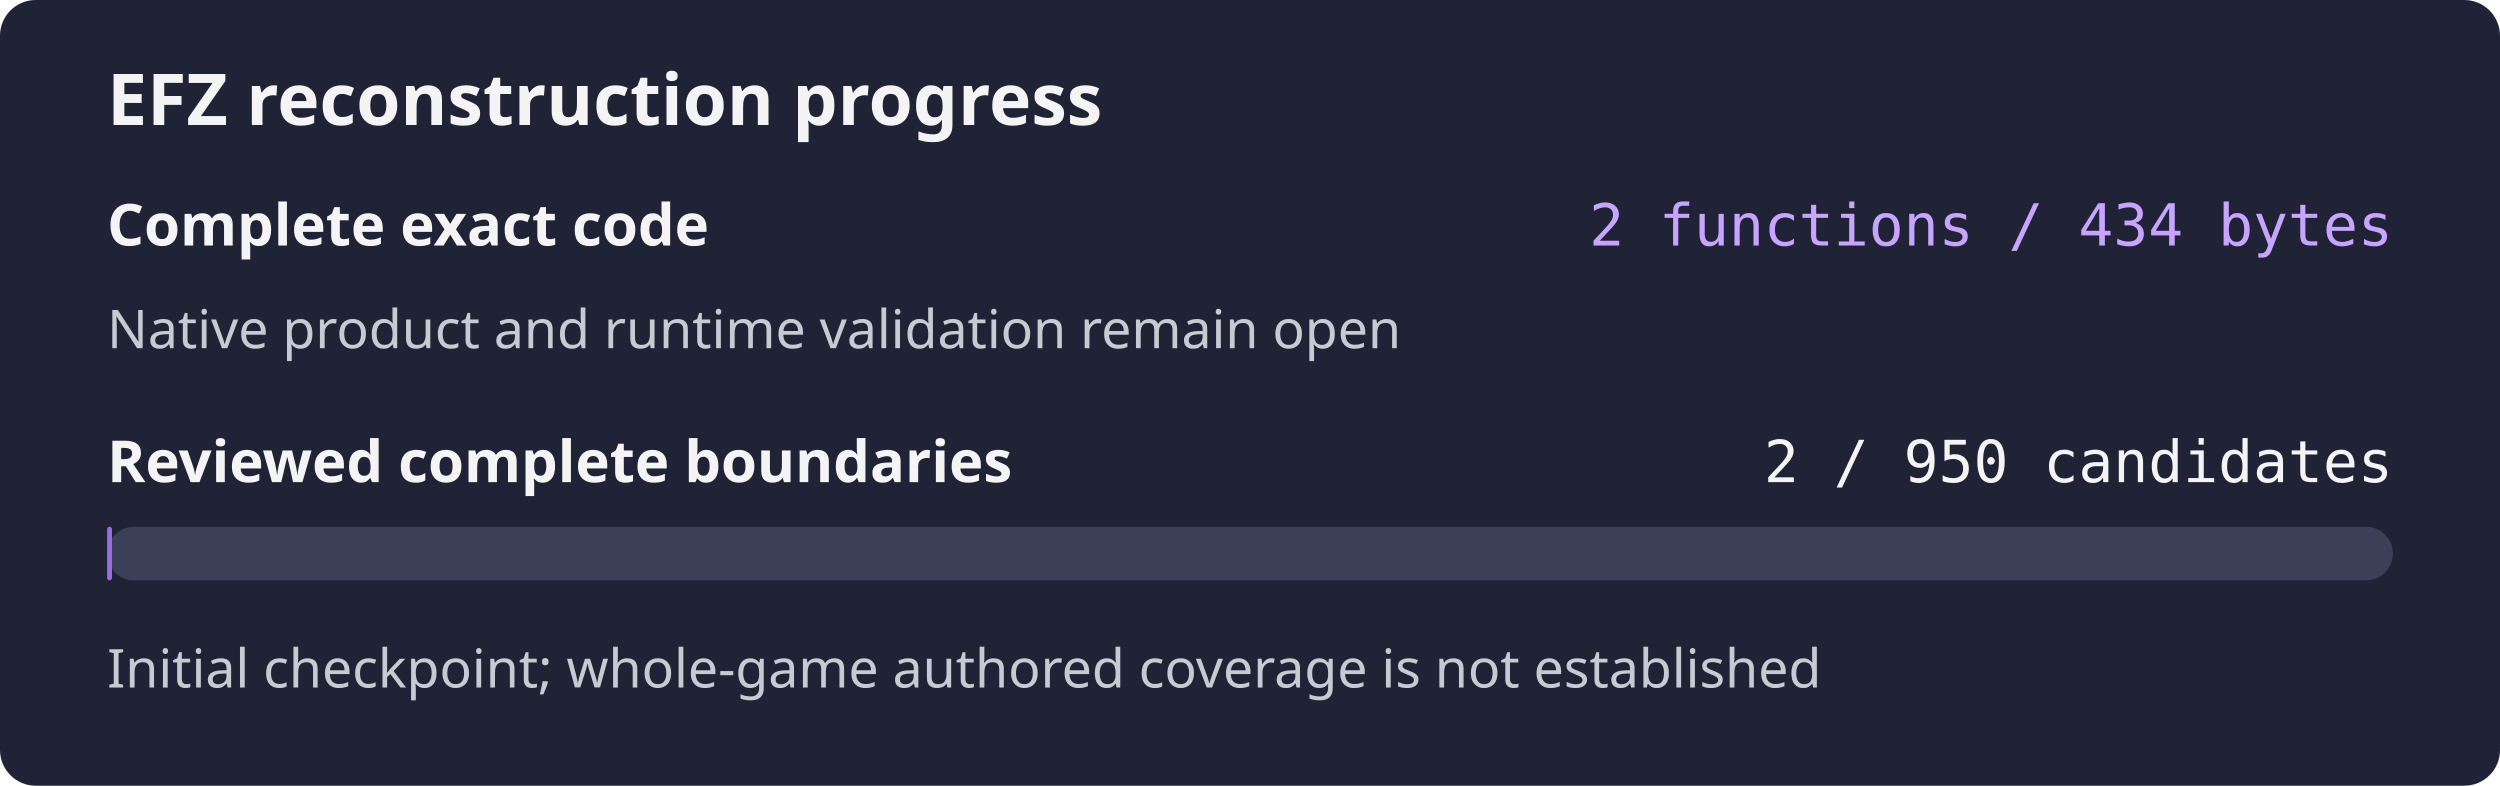
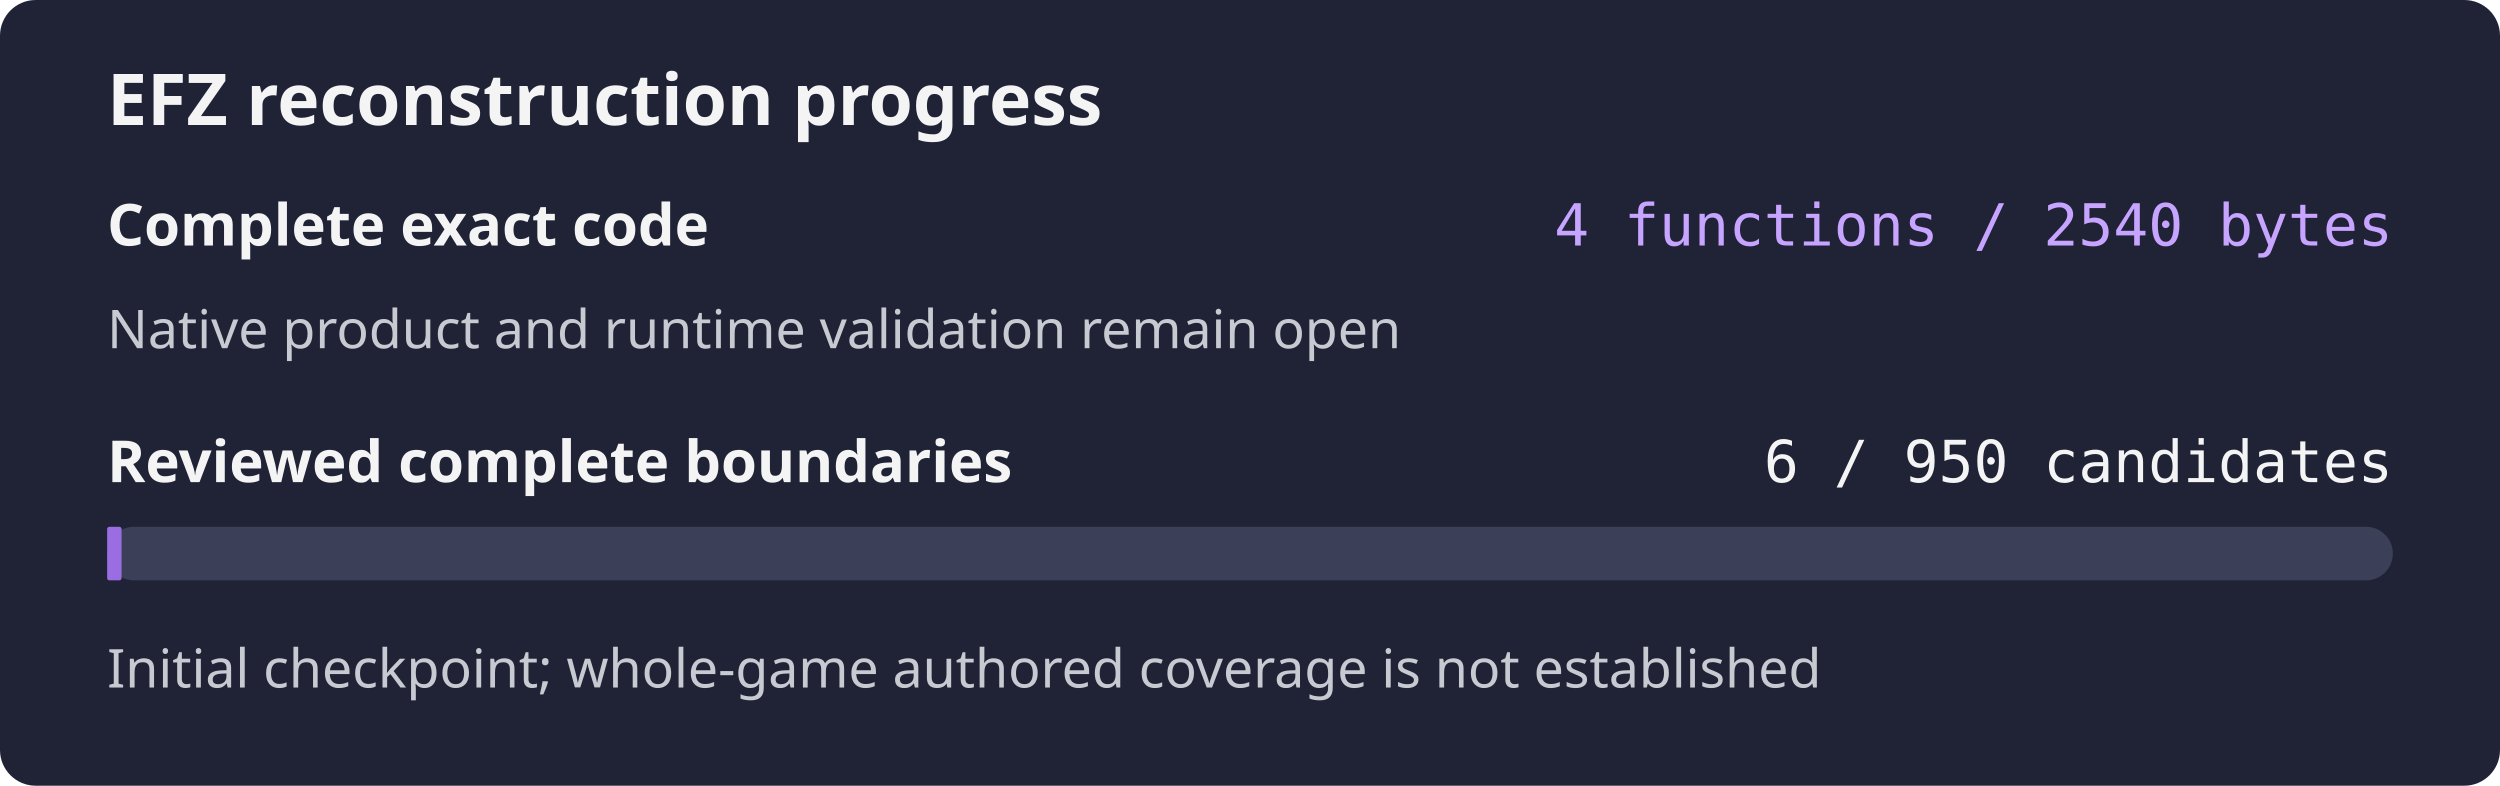
- <svg xmlns="http://www.w3.org/2000/svg" width="560" height="176" role="img" aria-label="EFZ reconstruction: 2 exact functions, 434 exact bytes; 2 reviewed boundaries out of 950 candidates">
+ <svg xmlns="http://www.w3.org/2000/svg" width="560" height="176" role="img" aria-label="EFZ reconstruction: 4 exact functions, 2540 exact bytes; 6 reviewed boundaries out of 950 candidates">
  <rect width="560" height="176" rx="8" fill="#1f2335" />
  <text x="24" y="28" fill="#f4f4f5" font-family="sans-serif" font-size="16" font-weight="600">EFZ reconstruction progress</text>
  <text x="24" y="55" fill="#f4f4f5" font-family="sans-serif" font-size="13" font-weight="600">Complete exact code</text>
-   <text x="536" y="55" fill="#c7a4ff" text-anchor="end" font-family="monospace" font-size="13">2 functions / 434 bytes</text>
+   <text x="536" y="55" fill="#c7a4ff" text-anchor="end" font-family="monospace" font-size="13">4 functions / 2540 bytes</text>
  <text x="24" y="78" fill="#c8cad2" font-family="sans-serif" font-size="12">Native product and runtime validation remain open</text>
  <text x="24" y="108" fill="#f4f4f5" font-family="sans-serif" font-size="13" font-weight="600">Reviewed complete boundaries</text>
-   <text x="536" y="108" fill="#f4f4f5" text-anchor="end" font-family="monospace" font-size="13">2 / 950 candidates</text>
+   <text x="536" y="108" fill="#f4f4f5" text-anchor="end" font-family="monospace" font-size="13">6 / 950 candidates</text>
  <rect x="24" y="118" width="512" height="12" rx="6" fill="#3b4058" />
-   <rect x="24" y="118" width="1.08" height="12" rx="0.5" fill="#9b6de3" />
+   <rect x="24" y="118" width="3.23" height="12" rx="0.5" fill="#9b6de3" />
  <text x="24" y="154" fill="#c8cad2" font-family="sans-serif" font-size="12">Initial checkpoint; whole-game authored coverage is not established</text>
</svg>
